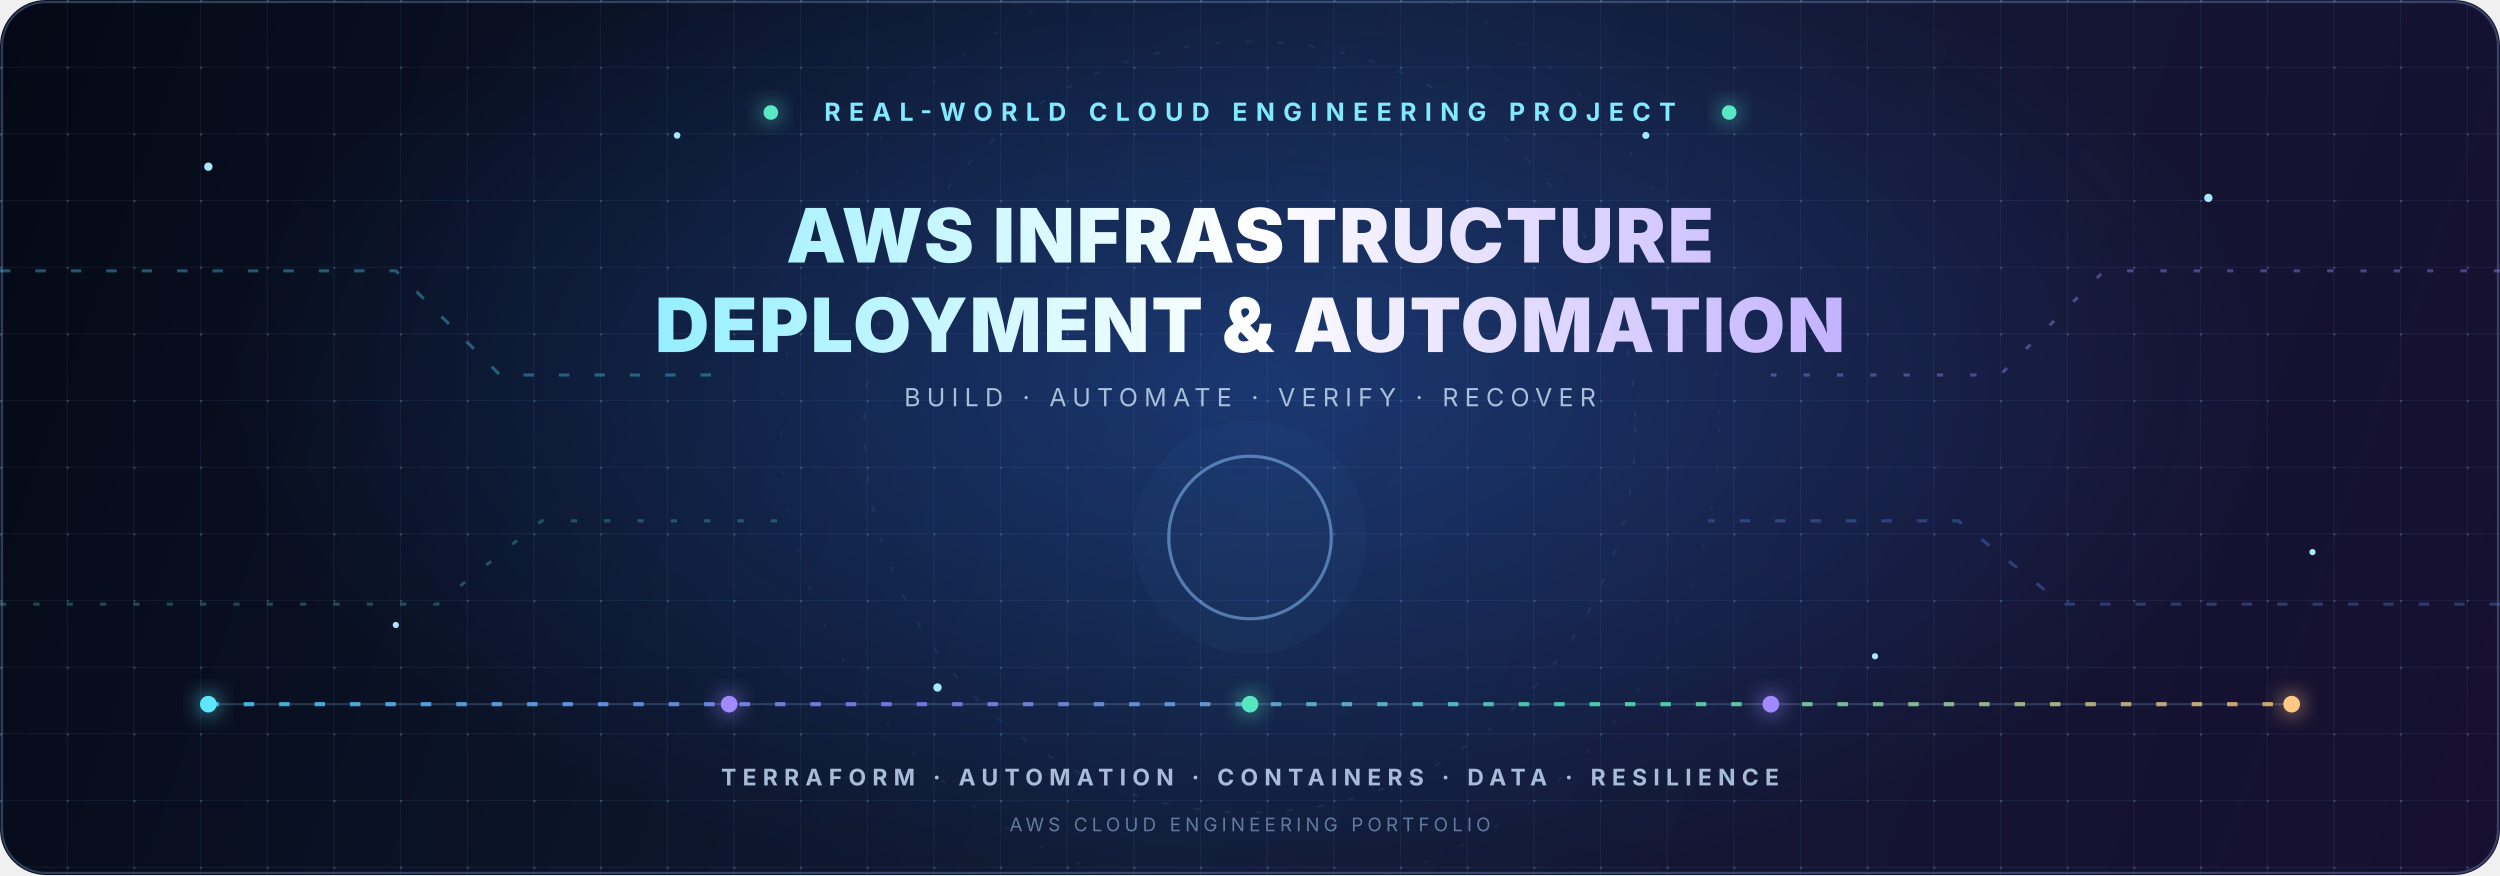
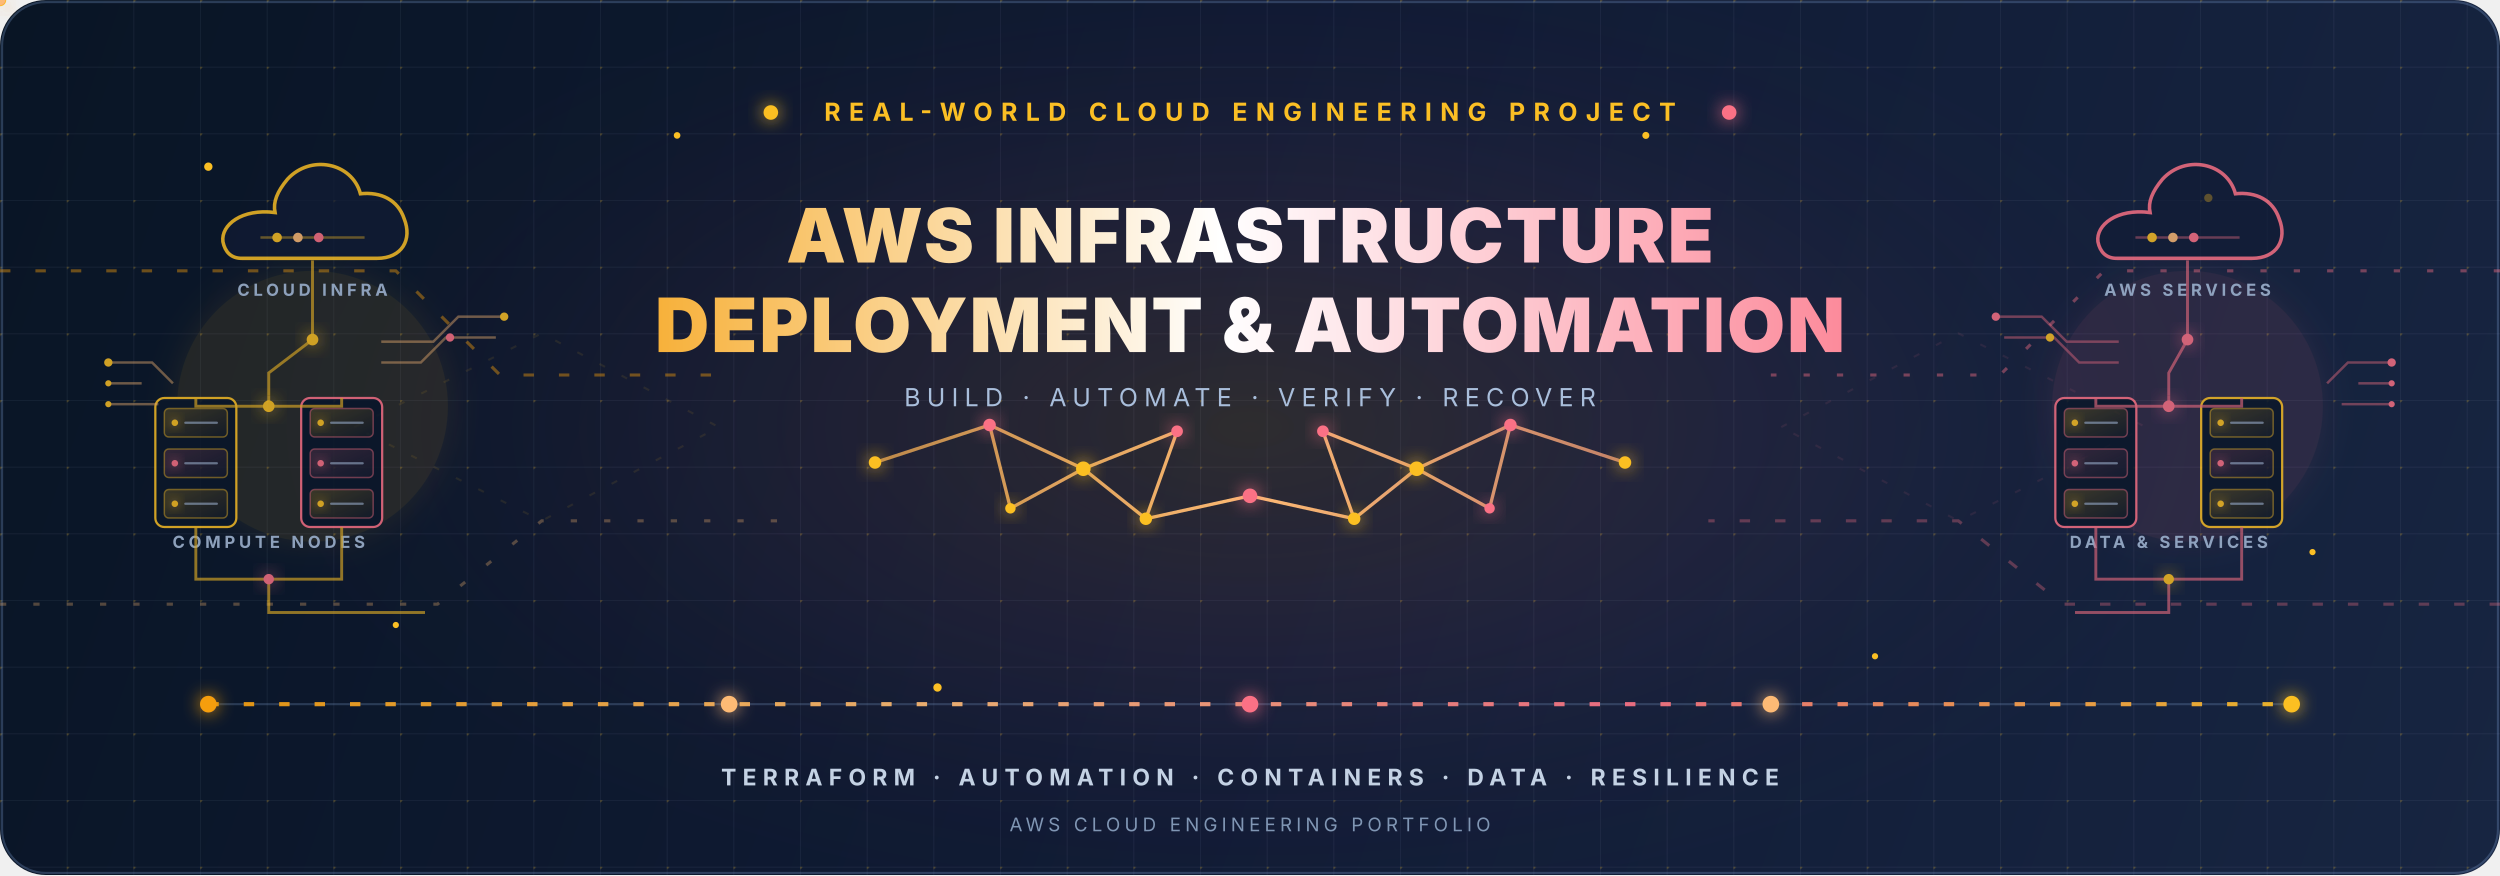
<svg xmlns="http://www.w3.org/2000/svg" width="1200" height="420" viewBox="0 0 1200 420" fill="none" role="img" aria-labelledby="title desc">
  <defs>
    <linearGradient id="bg" x1="0" y1="0" x2="1200" y2="420" gradientUnits="userSpaceOnUse">
-       <stop stop-color="#050916" />
+       <stop stop-color="#091525" />
      <stop offset=".52" stop-color="#101B35" />
-       <stop offset="1" stop-color="#170F30" />
+       <stop offset="1" stop-color="#172541" />
    </linearGradient>
    <linearGradient id="titleGradient" x1="250" y1="0" x2="950" y2="0" gradientUnits="userSpaceOnUse">
-       <stop stop-color="#7DEBFF" />
-       <stop offset=".5" stop-color="#FFFFFF" />
-       <stop offset="1" stop-color="#B5A1FF" />
+       <stop stop-color="#F59E0B" />
+       <stop offset=".48" stop-color="#FFFFFF" />
+       <stop offset="1" stop-color="#FB7185" />
    </linearGradient>
    <linearGradient id="spectrum" x1="100" y1="0" x2="1100" y2="0" gradientUnits="userSpaceOnUse">
-       <stop stop-color="#43D9FF" />
-       <stop offset=".34" stop-color="#8D7CFF" />
-       <stop offset=".67" stop-color="#4AF0C1" />
-       <stop offset="1" stop-color="#FFBE70" />
-     </linearGradient>
-     <radialGradient id="centerGlow">
-       <stop stop-color="#347DFF" stop-opacity=".30" />
-       <stop offset="1" stop-color="#347DFF" stop-opacity="0" />
+       <stop stop-color="#F59E0B" />
+       <stop offset=".35" stop-color="#FDBA74" />
+       <stop offset=".68" stop-color="#FB7185" />
+       <stop offset="1" stop-color="#FBBF24" />
+     </linearGradient>
+     <linearGradient id="networkGradient" x1="0" y1="0" x2="1200" y2="0" gradientUnits="userSpaceOnUse">
+       <stop stop-color="#F59E0B" stop-opacity=".05" />
+       <stop offset=".5" stop-color="#FDBA74" />
+       <stop offset="1" stop-color="#FB7185" stop-opacity=".12" />
+     </linearGradient>
+     <linearGradient id="serverGold" x1="0" y1="0" x2="1" y2="1">
+       <stop stop-color="#FBBF24" stop-opacity=".24" />
+       <stop offset="1" stop-color="#F59E0B" stop-opacity=".04" />
+     </linearGradient>
+     <linearGradient id="serverPink" x1="0" y1="0" x2="1" y2="1">
+       <stop stop-color="#FB7185" stop-opacity=".2" />
+       <stop offset="1" stop-color="#FB7185" stop-opacity=".035" />
+     </linearGradient>
+     <radialGradient id="ambientGlow">
+       <stop stop-color="#F59E0B" stop-opacity=".13" />
+       <stop offset=".55" stop-color="#FB7185" stop-opacity=".045" />
+       <stop offset="1" stop-color="#091525" stop-opacity="0" />
    </radialGradient>
    <pattern id="grid" width="32" height="32" patternUnits="userSpaceOnUse">
-       <path d="M32 0H0V32" stroke="#8EBFFF" stroke-opacity=".07" />
-       <circle cx="0" cy="0" r="1.2" fill="#A9D7FF" fill-opacity=".22" />
+       <path d="M32 0H0V32" stroke="#A9BEDB" stroke-opacity=".065" />
+       <circle cx="0" cy="0" r="1.2" fill="#FBBF24" fill-opacity=".2" />
    </pattern>
    <filter id="glow" x="-100%" y="-100%" width="300%" height="300%">
-       <feGaussianBlur stdDeviation="5" result="blur" />
+       <feGaussianBlur stdDeviation="4" result="blur" />
      <feMerge>
        <feMergeNode in="blur" />
        <feMergeNode in="SourceGraphic" />
      </feMerge>
    </filter>
-     <filter id="bigGlow" x="-150%" y="-150%" width="400%" height="400%">
-       <feGaussianBlur stdDeviation="12" result="blur" />
+     <filter id="softGlow" x="-100%" y="-100%" width="300%" height="300%">
+       <feGaussianBlur stdDeviation="8" result="blur" />
      <feMerge>
        <feMergeNode in="blur" />
        <feMergeNode in="SourceGraphic" />
      </feMerge>
    </filter>
+     <g id="cloudIcon">
+       <path d="M-34 12H31C43 12 48 3 44-7C41-16 33-20 23-19C19-34-1-38-12-26C-17-20-19-15-18-10C-34-12-44-4-43 4C-42 9-39 12-34 12Z" fill="#101B35" fill-opacity=".82" stroke="currentColor" stroke-width="1.7" />
+       <path d="M-25 2H25" stroke="currentColor" stroke-opacity=".45" stroke-width="1.2" />
+       <circle cx="-17" cy="2" r="2.3" fill="#FBBF24" />
+       <circle cx="-7" cy="2" r="2.3" fill="#FDBA74" />
+       <circle cx="3" cy="2" r="2.3" fill="#FB7185" />
+     </g>
+     <g id="serverRack">
+       <rect x="-27" y="-43" width="54" height="86" rx="6" fill="#0B1729" stroke="currentColor" stroke-width="1.5" />
+       <rect x="-21" y="-36" width="42" height="19" rx="3" fill="url(#serverGold)" stroke="currentColor" stroke-opacity=".5" />
+       <rect x="-21" y="-9" width="42" height="19" rx="3" fill="url(#serverPink)" stroke="currentColor" stroke-opacity=".5" />
+       <rect x="-21" y="18" width="42" height="19" rx="3" fill="url(#serverGold)" stroke="currentColor" stroke-opacity=".5" />
+       <circle cx="-14" cy="-26.5" r="2.2" fill="#FBBF24" filter="url(#glow)" />
+       <circle cx="-14" cy=".5" r="2.2" fill="#FB7185" filter="url(#glow)" />
+       <circle cx="-14" cy="27.5" r="2.2" fill="#FBBF24" filter="url(#glow)" />
+       <path d="M-7-26.5H14M-7 .5H14M-7 27.5H14" stroke="#A9BEDB" stroke-opacity=".65" stroke-width="1.5" stroke-linecap="round" />
+     </g>
    <style>
      text {
        font-family: Inter, "Segoe UI", Arial, sans-serif;
      }
- 
      .eyebrow {
-         fill: #83E9FF;
+         fill: #FBBF24;
        font-size: 12px;
        font-weight: 700;
        letter-spacing: 4px;
      }
- 
      .project {
        fill: url(#titleGradient);
        font-size: 36px;
        font-weight: 850;
        letter-spacing: 1px;
      }
- 
      .projectSub {
        fill: #A9BEDB;
        font-size: 12px;
        letter-spacing: 3px;
      }
- 
      .concept {
        opacity: 0;
        transform-box: fill-box;
        transform-origin: center;
-         animation: conceptSequence 16s linear infinite;
-       }
- 
+         animation-duration: 16s;
+         animation-timing-function: linear;
+         animation-iteration-count: infinite;
+       }
      .conceptName {
        font-size: 27px;
        font-weight: 850;
        letter-spacing: 4px;
        text-anchor: middle;
        fill: #FFFFFF;
      }
- 
      .conceptDetail {
        font-size: 11px;
        font-weight: 600;
        letter-spacing: 3px;
        text-anchor: middle;
-         fill: #A8C5E8;
-       }
- 
-       .c1 { --slot: 0%; }
-       .c2 { --slot: 12.5%; }
-       .c3 { --slot: 25%; }
-       .c4 { --slot: 37.5%; }
-       .c5 { --slot: 50%; }
-       .c6 { --slot: 62.5%; }
-       .c7 { --slot: 75%; }
-       .c8 { --slot: 87.5%; }
- 
-       .concept {
-         animation-name: conceptSequence;
-         animation-duration: 16s;
-         animation-timing-function: linear;
-         animation-iteration-count: infinite;
-       }
- 
-       .c1 { animation-delay: 0s; }
-       .c2 { animation-delay: 0s; }
-       .c3 { animation-delay: 0s; }
-       .c4 { animation-delay: 0s; }
-       .c5 { animation-delay: 0s; }
-       .c6 { animation-delay: 0s; }
-       .c7 { animation-delay: 0s; }
-       .c8 { animation-delay: 0s; }
- 
-       .beam {
-         stroke-dasharray: 5 12;
-         animation: beamFlow 2.2s linear infinite;
-       }
- 
-       .beamReverse {
-         stroke-dasharray: 3 13;
-         animation: beamFlowReverse 3s linear infinite;
-       }
- 
-       .orbit {
-         transform-box: fill-box;
-         transform-origin: center;
-         animation: orbit 18s linear infinite;
-       }
- 
-       .float {
-         animation: float 4s ease-in-out infinite;
-       }
- 
-       .pulse {
-         animation: pulse 2s ease-in-out infinite;
-       }
- 
-       .ring {
-         transform-box: fill-box;
-         transform-origin: center;
-         animation: ring 2s ease-out infinite;
-       }
- 
-       .spark {
-         animation: spark 2.5s ease-in-out infinite;
-       }
- 
-       @keyframes conceptSequence {
-         0% {
-           opacity: 0;
-           transform: scale(.72) translateY(12px);
-         }
-         1.5% {
-           opacity: 1;
-           transform: scale(1.10) translateY(0);
-         }
-         3% {
-           opacity: 1;
-           transform: scale(1) translateY(0);
-         }
-         10% {
-           opacity: 1;
-           transform: scale(1) translateY(0);
-         }
-         12.5% {
-           opacity: 0;
-           transform: scale(1.16) translateY(-7px);
-         }
-         100% {
-           opacity: 0;
-           transform: scale(.8) translateY(10px);
-         }
-       }
- 
-       /* Each concept gets its own 12.5% window of the 16-second cycle. */
+         fill: #C4D2E4;
+       }
      .c1 { animation-name: concept1; }
      .c2 { animation-name: concept2; }
      .c3 { animation-name: concept3; }
      .c4 { animation-name: concept4; }
      .c5 { animation-name: concept5; }
      .c6 { animation-name: concept6; }
      .c7 { animation-name: concept7; }
      .c8 { animation-name: concept8; }
- 
+       .beam {
+         stroke-dasharray: 5 12;
+         animation: beamFlow 2.2s linear infinite;
+       }
+       .beamReverse {
+         stroke-dasharray: 3 13;
+         animation: beamFlowReverse 3s linear infinite;
+       }
+       .orbit {
+         transform-box: fill-box;
+         transform-origin: center;
+         animation: orbit 22s linear infinite;
+       }
+       .float {
+         animation: float 4s ease-in-out infinite;
+       }
+       .pulse {
+         animation: pulse 2s ease-in-out infinite;
+       }
+       .spark {
+         animation: spark 2.5s ease-in-out infinite;
+       }
+       .node {
+         fill: #FBBF24;
+         filter: url(#glow);
+         animation: nodePulse 2.4s ease-in-out infinite;
+       }
+       .nodePink {
+         fill: #FB7185;
+         filter: url(#glow);
+         animation: nodePulse 3s ease-in-out infinite;
+       }
+       .sideInfra {
+         opacity: .82;
+         transform-box: fill-box;
+         transform-origin: center;
+         animation: float 5s ease-in-out infinite;
+       }
+       .sideLabel {
+         font-size: 8px;
+         font-weight: 700;
+         letter-spacing: 1.8px;
+         fill: #A9BEDB;
+         text-anchor: middle;
+       }
      @keyframes concept1 {
        0%, 1.5% { opacity: 0; transform: scale(.72) translateY(12px); }
-         3% { opacity: 1; transform: scale(1.1); }
+         3% { opacity: 1; transform: scale(1.08); }
        4.5%, 10% { opacity: 1; transform: scale(1); }
        12.5%, 100% { opacity: 0; transform: scale(1.12) translateY(-5px); }
      }
      @keyframes concept2 {
        0%, 12.5% { opacity: 0; transform: scale(.72) translateY(12px); }
-         14% { opacity: 1; transform: scale(1.1); }
+         14% { opacity: 1; transform: scale(1.08); }
        15.5%, 22.5% { opacity: 1; transform: scale(1); }
        25%, 100% { opacity: 0; transform: scale(1.12) translateY(-5px); }
      }
      @keyframes concept3 {
        0%, 25% { opacity: 0; transform: scale(.72) translateY(12px); }
-         26.5% { opacity: 1; transform: scale(1.1); }
+         26.5% { opacity: 1; transform: scale(1.08); }
        28%, 35% { opacity: 1; transform: scale(1); }
        37.5%, 100% { opacity: 0; transform: scale(1.12) translateY(-5px); }
      }
      @keyframes concept4 {
        0%, 37.5% { opacity: 0; transform: scale(.72) translateY(12px); }
-         39% { opacity: 1; transform: scale(1.1); }
+         39% { opacity: 1; transform: scale(1.08); }
        40.5%, 47.5% { opacity: 1; transform: scale(1); }
        50%, 100% { opacity: 0; transform: scale(1.12) translateY(-5px); }
      }
      @keyframes concept5 {
        0%, 50% { opacity: 0; transform: scale(.72) translateY(12px); }
-         51.5% { opacity: 1; transform: scale(1.1); }
+         51.5% { opacity: 1; transform: scale(1.08); }
        53%, 60% { opacity: 1; transform: scale(1); }
        62.5%, 100% { opacity: 0; transform: scale(1.12) translateY(-5px); }
      }
      @keyframes concept6 {
        0%, 62.5% { opacity: 0; transform: scale(.72) translateY(12px); }
-         64% { opacity: 1; transform: scale(1.1); }
+         64% { opacity: 1; transform: scale(1.08); }
        65.5%, 72.5% { opacity: 1; transform: scale(1); }
        75%, 100% { opacity: 0; transform: scale(1.12) translateY(-5px); }
      }
      @keyframes concept7 {
        0%, 75% { opacity: 0; transform: scale(.72) translateY(12px); }
-         76.5% { opacity: 1; transform: scale(1.1); }
+         76.5% { opacity: 1; transform: scale(1.08); }
        78%, 85% { opacity: 1; transform: scale(1); }
        87.5%, 100% { opacity: 0; transform: scale(1.12) translateY(-5px); }
      }
      @keyframes concept8 {
        0%, 87.5% { opacity: 0; transform: scale(.72) translateY(12px); }
-         89% { opacity: 1; transform: scale(1.1); }
+         89% { opacity: 1; transform: scale(1.08); }
        90.5%, 97.5% { opacity: 1; transform: scale(1); }
        100% { opacity: 0; transform: scale(1.12) translateY(-5px); }
      }
- 
      @keyframes beamFlow {
        to { stroke-dashoffset: -68; }
      }
- 
      @keyframes beamFlowReverse {
        to { stroke-dashoffset: 64; }
      }
- 
      @keyframes orbit {
        to { transform: rotate(360deg); }
      }
- 
      @keyframes float {
        0%, 100% { transform: translateY(0); }
-         50% { transform: translateY(-6px); }
-       }
- 
+         50% { transform: translateY(-4px); }
+       }
      @keyframes pulse {
        0%, 100% { opacity: .55; }
        50% { opacity: 1; }
      }
- 
-       @keyframes ring {
-         0% { opacity: .9; transform: scale(.35); }
-         100% { opacity: 0; transform: scale(1.8); }
-       }
- 
      @keyframes spark {
-         0%, 100% { opacity: .25; }
+         0%, 100% { opacity: .2; }
        50% { opacity: 1; }
      }
- 
+       @keyframes nodePulse {
+         0%, 100% { opacity: .45; }
+         50% { opacity: 1; }
+       }
      @media (prefers-reduced-motion: reduce) {
        *, *::before, *::after {
          animation-duration: 0.001ms !important;
          animation-iteration-count: 1 !important;
        }
      }
    </style>
  </defs>
  <rect width="1200" height="420" rx="22" fill="url(#bg)" />
  <rect width="1200" height="420" rx="22" fill="url(#grid)" />
-   <ellipse cx="600" cy="185" rx="490" ry="250" fill="url(#centerGlow)" />
-   <rect x="1" y="1" width="1198" height="418" rx="21" stroke="#799BCB" stroke-opacity=".36" />
-   <g class="orbit" opacity=".55">
-     <circle cx="600" cy="205" r="185" stroke="#57CFFF" stroke-opacity=".16" stroke-dasharray="3 12" />
-     <circle cx="600" cy="205" r="225" stroke="#A18AFF" stroke-opacity=".13" stroke-dasharray="2 17" />
-   </g>
-   <g fill="#A8E8FF">
+   <ellipse cx="600" cy="205" rx="500" ry="250" fill="url(#ambientGlow)" />
+   <rect x="1" y="1" width="1198" height="418" rx="21" stroke="#799BCB" stroke-opacity=".3" />
+   <g class="orbit" opacity=".3">
+     <path d="M170 205L260 160L345 205L260 250Z" stroke="#FBBF24" stroke-opacity=".3" stroke-dasharray="3 9" />
+     <path d="M855 205L940 160L1030 205L940 250Z" stroke="#FB7185" stroke-opacity=".3" stroke-dasharray="3 9" />
+   </g>
+   <g fill="#FBBF24">
    <circle class="spark" cx="100" cy="80" r="2" />
    <circle class="spark" cx="190" cy="300" r="1.5" />
    <circle class="spark" cx="325" cy="65" r="1.6" />
    <circle class="spark" cx="450" cy="330" r="2" />
    <circle class="spark" cx="790" cy="65" r="1.7" />
    <circle class="spark" cx="900" cy="315" r="1.5" />
    <circle class="spark" cx="1060" cy="95" r="2" />
    <circle class="spark" cx="1110" cy="265" r="1.5" />
  </g>
  <g fill="none" stroke-width="1.5">
-     <path d="M0 130H190L240 180H350" stroke="#56DFFF" stroke-opacity=".35" class="beam" />
-     <path d="M1200 130H1010L960 180H850" stroke="#A68AFF" stroke-opacity=".4" class="beamReverse" />
-     <path d="M0 290H210L260 250H380" stroke="#58E8CB" stroke-opacity=".28" class="beamReverse" />
-     <path d="M1200 290H990L940 250H820" stroke="#5B9CFF" stroke-opacity=".3" class="beam" />
+     <path d="M0 130H190L240 180H350" stroke="#F59E0B" stroke-opacity=".42" class="beam" />
+     <path d="M1200 130H1010L960 180H850" stroke="#FB7185" stroke-opacity=".42" class="beamReverse" />
+     <path d="M0 290H210L260 250H380" stroke="#FDBA74" stroke-opacity=".3" class="beamReverse" />
+     <path d="M1200 290H990L940 250H820" stroke="#FB7185" stroke-opacity=".32" class="beam" />
+   </g>
+   <g class="sideInfra">
+     <g color="#FBBF24" filter="url(#softGlow)" opacity=".12">
+       <circle cx="150" cy="195" r="65" fill="#FBBF24" />
+     </g>
+     <g color="#FBBF24" transform="translate(150 112)">
+       <use href="#cloudIcon" />
+     </g>
+     <text x="150" y="142" class="sideLabel">CLOUD INFRA</text>
+     <g transform="translate(94 222) scale(.72)" color="#FBBF24">
+       <use href="#serverRack" />
+     </g>
+     <g transform="translate(164 222) scale(.72)" color="#FB7185">
+       <use href="#serverRack" />
+     </g>
+     <text x="129" y="263" class="sideLabel">COMPUTE NODES</text>
+     <g stroke="#FBBF24" stroke-opacity=".68" stroke-width="1.4" fill="none">
+       <path d="M150 125V163L129 179V190" />
+       <path d="M129 190V195H94V191" />
+       <path d="M129 195H164V191" />
+       <path d="M94 253V278H129" />
+       <path d="M164 253V278H129" />
+       <path d="M129 278V294H204" />
+     </g>
+     <circle cx="150" cy="163" r="2.8" class="node" />
+     <circle cx="129" cy="195" r="2.8" class="node" />
+     <circle cx="129" cy="278" r="2.5" class="nodePink" />
+     <g fill="none" stroke="#FDBA74" stroke-opacity=".5" stroke-width="1.2">
+       <path d="M52 174H73L83 184" />
+       <path d="M52 184H68" />
+       <path d="M52 194H76" />
+       <path d="M183 164H208L220 152H242" />
+       <path d="M183 174H202L214 162H238" />
+     </g>
+     <g fill="#FBBF24">
+       <circle cx="52" cy="174" r="2" />
+       <circle cx="52" cy="184" r="1.5" />
+       <circle cx="52" cy="194" r="1.5" />
+       <circle cx="242" cy="152" r="2" />
+     </g>
+     <g class="pulse" fill="#FB7185">
+       <circle cx="216" cy="162" r="2" />
+     </g>
+   </g>
+   <g class="sideInfra">
+     <g color="#FB7185" filter="url(#softGlow)" opacity=".12">
+       <circle cx="1050" cy="195" r="65" fill="#FB7185" />
+     </g>
+     <g color="#FB7185" transform="translate(1050 112)">
+       <use href="#cloudIcon" />
+     </g>
+     <text x="1050" y="142" class="sideLabel">AWS SERVICES</text>
+     <g transform="translate(1006 222) scale(.72)" color="#FB7185">
+       <use href="#serverRack" />
+     </g>
+     <g transform="translate(1076 222) scale(.72)" color="#FBBF24">
+       <use href="#serverRack" />
+     </g>
+     <text x="1041" y="263" class="sideLabel">DATA &amp; SERVICES</text>
+     <g stroke="#FB7185" stroke-opacity=".68" stroke-width="1.4" fill="none">
+       <path d="M1050 125V163L1041 179V190" />
+       <path d="M1041 190V195H1006V191" />
+       <path d="M1041 195H1076V191" />
+       <path d="M1006 253V278H1041" />
+       <path d="M1076 253V278H1041" />
+       <path d="M1041 278V294H996" />
+     </g>
+     <circle cx="1050" cy="163" r="2.8" class="nodePink" />
+     <circle cx="1041" cy="195" r="2.8" class="nodePink" />
+     <circle cx="1041" cy="278" r="2.5" class="node" />
+     <g fill="none" stroke="#FB7185" stroke-opacity=".5" stroke-width="1.2">
+       <path d="M1148 174H1127L1117 184" />
+       <path d="M1148 184H1132" />
+       <path d="M1148 194H1124" />
+       <path d="M1017 164H992L980 152H958" />
+       <path d="M1017 174H998L986 162H962" />
+     </g>
+     <g fill="#FB7185">
+       <circle cx="1148" cy="174" r="2" />
+       <circle cx="1148" cy="184" r="1.5" />
+       <circle cx="1148" cy="194" r="1.5" />
+       <circle cx="958" cy="152" r="2" />
+     </g>
+     <g class="pulse" fill="#FBBF24">
+       <circle cx="984" cy="162" r="2" />
+     </g>
+   </g>
+   <g fill="none" stroke="url(#networkGradient)" stroke-width="1.6">
+     <path d="M420 222L475 204L520 225L565 207" />
+     <path d="M780 222L725 204L680 225L635 207" />
+     <path d="M475 204L485 244L520 225" />
+     <path d="M725 204L715 244L680 225" />
+     <path d="M520 225L550 249L600 238L650 249L680 225" />
+     <path d="M550 249L565 207" />
+     <path d="M650 249L635 207" />
  </g>
  <g>
-     <circle cx="370" cy="54" r="3.5" fill="#58E8C6" filter="url(#glow)" class="pulse" />
+     <circle class="node" cx="420" cy="222" r="3" />
+     <circle class="nodePink" cx="475" cy="204" r="3" />
+     <circle class="node" cx="520" cy="225" r="3.5" />
+     <circle class="nodePink" cx="565" cy="207" r="2.8" />
+     <circle class="node" cx="780" cy="222" r="3" />
+     <circle class="nodePink" cx="725" cy="204" r="3" />
+     <circle class="node" cx="680" cy="225" r="3.5" />
+     <circle class="nodePink" cx="635" cy="207" r="2.8" />
+     <circle class="node" cx="485" cy="244" r="2.5" />
+     <circle class="nodePink" cx="715" cy="244" r="2.5" />
+     <circle class="node" cx="550" cy="249" r="3" />
+     <circle class="nodePink" cx="600" cy="238" r="3.5" />
+     <circle class="node" cx="650" cy="249" r="3" />
+   </g>
+   <g>
+     <circle r="3" fill="#FBBF24" filter="url(#glow)">
+       <animateMotion dur="3.4s" repeatCount="indefinite" path="M420 222L475 204L520 225L565 207" />
+     </circle>
+     <circle r="2.5" fill="#FB7185" filter="url(#glow)">
+       <animateMotion dur="4s" repeatCount="indefinite" path="M780 222L725 204L680 225L635 207" />
+     </circle>
+     <circle r="2.5" fill="#FDBA74" filter="url(#glow)">
+       <animateMotion dur="3.8s" repeatCount="indefinite" path="M485 244L520 225L550 249L600 238L650 249" />
+     </circle>
+   </g>
+   <g>
+     <circle cx="370" cy="54" r="3.5" fill="#FBBF24" filter="url(#glow)" class="pulse" />
    <text x="600" y="58" text-anchor="middle" class="eyebrow">REAL-WORLD CLOUD ENGINEERING PROJECT</text>
-     <circle cx="830" cy="54" r="3.5" fill="#58E8C6" filter="url(#glow)" class="pulse" />
+     <circle cx="830" cy="54" r="3.5" fill="#FB7185" filter="url(#glow)" class="pulse" />
  </g>
  <g class="float">
    <text x="600" y="126" text-anchor="middle" class="project">AWS INFRASTRUCTURE</text>
    <text x="600" y="169" text-anchor="middle" class="project">DEPLOYMENT &amp; AUTOMATION</text>
    <text x="600" y="195" text-anchor="middle" class="projectSub">BUILD  ·  AUTOMATE  ·  VERIFY  ·  RECOVER</text>
  </g>
-   <circle cx="600" cy="258" r="56" fill="#53CFFF" opacity=".035" class="pulse" />
-   <circle cx="600" cy="258" r="39" stroke="#6DE8FF" stroke-width="1.5" opacity=".35" class="ring" />
-   <circle cx="600" cy="258" r="39" stroke="#B19AFF" stroke-width="1.5" opacity=".25" class="ring" />
  <g class="concept c1">
-     <text x="600" y="260" class="conceptName" fill="#77E8FF" filter="url(#glow)">DEPLOYMENT</text>
-     <text x="600" y="284" class="conceptDetail">GITHUB ACTIONS · CI/CD PIPELINE</text>
+     <text x="600" y="275" class="conceptName" fill="#FDBA74" filter="url(#glow)">DEPLOYMENT</text>
+     <text x="600" y="299" class="conceptDetail">GITHUB ACTIONS · CI/CD PIPELINE</text>
  </g>
  <g class="concept c2">
-     <text x="600" y="260" class="conceptName" fill="#B2A0FF" filter="url(#glow)">TERRAFORM</text>
-     <text x="600" y="284" class="conceptDetail">INFRASTRUCTURE AS CODE</text>
+     <text x="600" y="275" class="conceptName" fill="#FBBF24" filter="url(#glow)">TERRAFORM</text>
+     <text x="600" y="299" class="conceptDetail">INFRASTRUCTURE AS CODE</text>
  </g>
  <g class="concept c3">
-     <text x="600" y="260" class="conceptName" fill="#69D8FF" filter="url(#glow)">AWS NETWORKING</text>
-     <text x="600" y="284" class="conceptDetail">VPC · SUBNETS · SECURITY GROUPS</text>
+     <text x="600" y="275" class="conceptName" fill="#FDBA74" filter="url(#glow)">AWS NETWORKING</text>
+     <text x="600" y="299" class="conceptDetail">VPC · SUBNETS · SECURITY GROUPS</text>
  </g>
  <g class="concept c4">
-     <text x="600" y="260" class="conceptName" fill="#75F0C7" filter="url(#glow)">DOCKER &amp; ECR</text>
-     <text x="600" y="284" class="conceptDetail">BUILD · STORE · RUN CONTAINERS</text>
+     <text x="600" y="275" class="conceptName" fill="#FB7185" filter="url(#glow)">DOCKER &amp; ECR</text>
+     <text x="600" y="299" class="conceptDetail">BUILD · STORE · RUN CONTAINERS</text>
  </g>
  <g class="concept c5">
-     <text x="600" y="260" class="conceptName" fill="#FFC985" filter="url(#glow)">ANSIBLE</text>
-     <text x="600" y="284" class="conceptDetail">CONFIGURATION AUTOMATION</text>
+     <text x="600" y="275" class="conceptName" fill="#FBBF24" filter="url(#glow)">ANSIBLE</text>
+     <text x="600" y="299" class="conceptDetail">CONFIGURATION AUTOMATION</text>
  </g>
  <g class="concept c6">
-     <text x="600" y="260" class="conceptName" fill="#76F2D1" filter="url(#glow)">RDS &amp; MYSQL</text>
-     <text x="600" y="284" class="conceptDetail">DYNAMIC APPLICATION DATA</text>
+     <text x="600" y="275" class="conceptName" fill="#FDBA74" filter="url(#glow)">RDS &amp; MYSQL</text>
+     <text x="600" y="299" class="conceptDetail">DYNAMIC APPLICATION DATA</text>
  </g>
  <g class="concept c7">
-     <text x="600" y="260" class="conceptName" fill="#7CCBFF" filter="url(#glow)">S3 DATA INTEGRATION</text>
-     <text x="600" y="284" class="conceptDetail">CSV IMPORT · DATABASE EXPORT</text>
+     <text x="600" y="275" class="conceptName" fill="#FB7185" filter="url(#glow)">S3 DATA INTEGRATION</text>
+     <text x="600" y="299" class="conceptDetail">CSV IMPORT · DATABASE EXPORT</text>
  </g>
  <g class="concept c8">
-     <text x="600" y="260" class="conceptName" fill="#C1A5FF" filter="url(#glow)">FAILOVER &amp; RECOVERY</text>
-     <text x="600" y="284" class="conceptDetail">VERIFY · SWITCH · RESTORE</text>
+     <text x="600" y="275" class="conceptName" fill="#FBBF24" filter="url(#glow)">FAILOVER &amp; RECOVERY</text>
+     <text x="600" y="299" class="conceptDetail">VERIFY · SWITCH · RESTORE</text>
  </g>
  <g>
    <path d="M100 338H1100" stroke="#7392BD" stroke-opacity=".3" />
-     <path d="M100 338H1100" stroke="url(#spectrum)" stroke-width="2" stroke-opacity=".8" class="beam" />
-     <circle cx="100" cy="338" r="4" fill="#5FE6FF" filter="url(#glow)" />
-     <circle cx="350" cy="338" r="4" fill="#A18AFF" filter="url(#glow)" />
-     <circle cx="600" cy="338" r="4" fill="#59E6C0" filter="url(#glow)" />
-     <circle cx="850" cy="338" r="4" fill="#A18AFF" filter="url(#glow)" />
-     <circle cx="1100" cy="338" r="4" fill="#FFC985" filter="url(#glow)" />
-   </g>
-   <text x="600" y="377" text-anchor="middle" font-size="11" font-weight="700" letter-spacing="3" fill="#A6BCD9">
-     TERRAFORM  ·  AUTOMATION  ·  CONTAINERS  ·  DATA  ·  RESILIENCE
-   </text>
-   <text x="600" y="399" text-anchor="middle" font-size="9" letter-spacing="2" fill="#607B9F">
-     AWS CLOUD ENGINEERING PORTFOLIO
-   </text>
+     <path d="M100 338H1100" stroke="url(#spectrum)" stroke-width="2" stroke-opacity=".9" class="beam" />
+     <circle cx="100" cy="338" r="4" fill="#F59E0B" filter="url(#glow)" />
+     <circle cx="350" cy="338" r="4" fill="#FDBA74" filter="url(#glow)" />
+     <circle cx="600" cy="338" r="4" fill="#FB7185" filter="url(#glow)" />
+     <circle cx="850" cy="338" r="4" fill="#FDBA74" filter="url(#glow)" />
+     <circle cx="1100" cy="338" r="4" fill="#FBBF24" filter="url(#glow)" />
+   </g>
+   <text x="600" y="377" text-anchor="middle" font-size="11" font-weight="700" letter-spacing="3" fill="#C4D2E4">TERRAFORM  ·  AUTOMATION  ·  CONTAINERS  ·  DATA  ·  RESILIENCE</text>
+   <text x="600" y="399" text-anchor="middle" font-size="9" letter-spacing="2" fill="#8096B4">AWS CLOUD ENGINEERING PORTFOLIO</text>
</svg>
